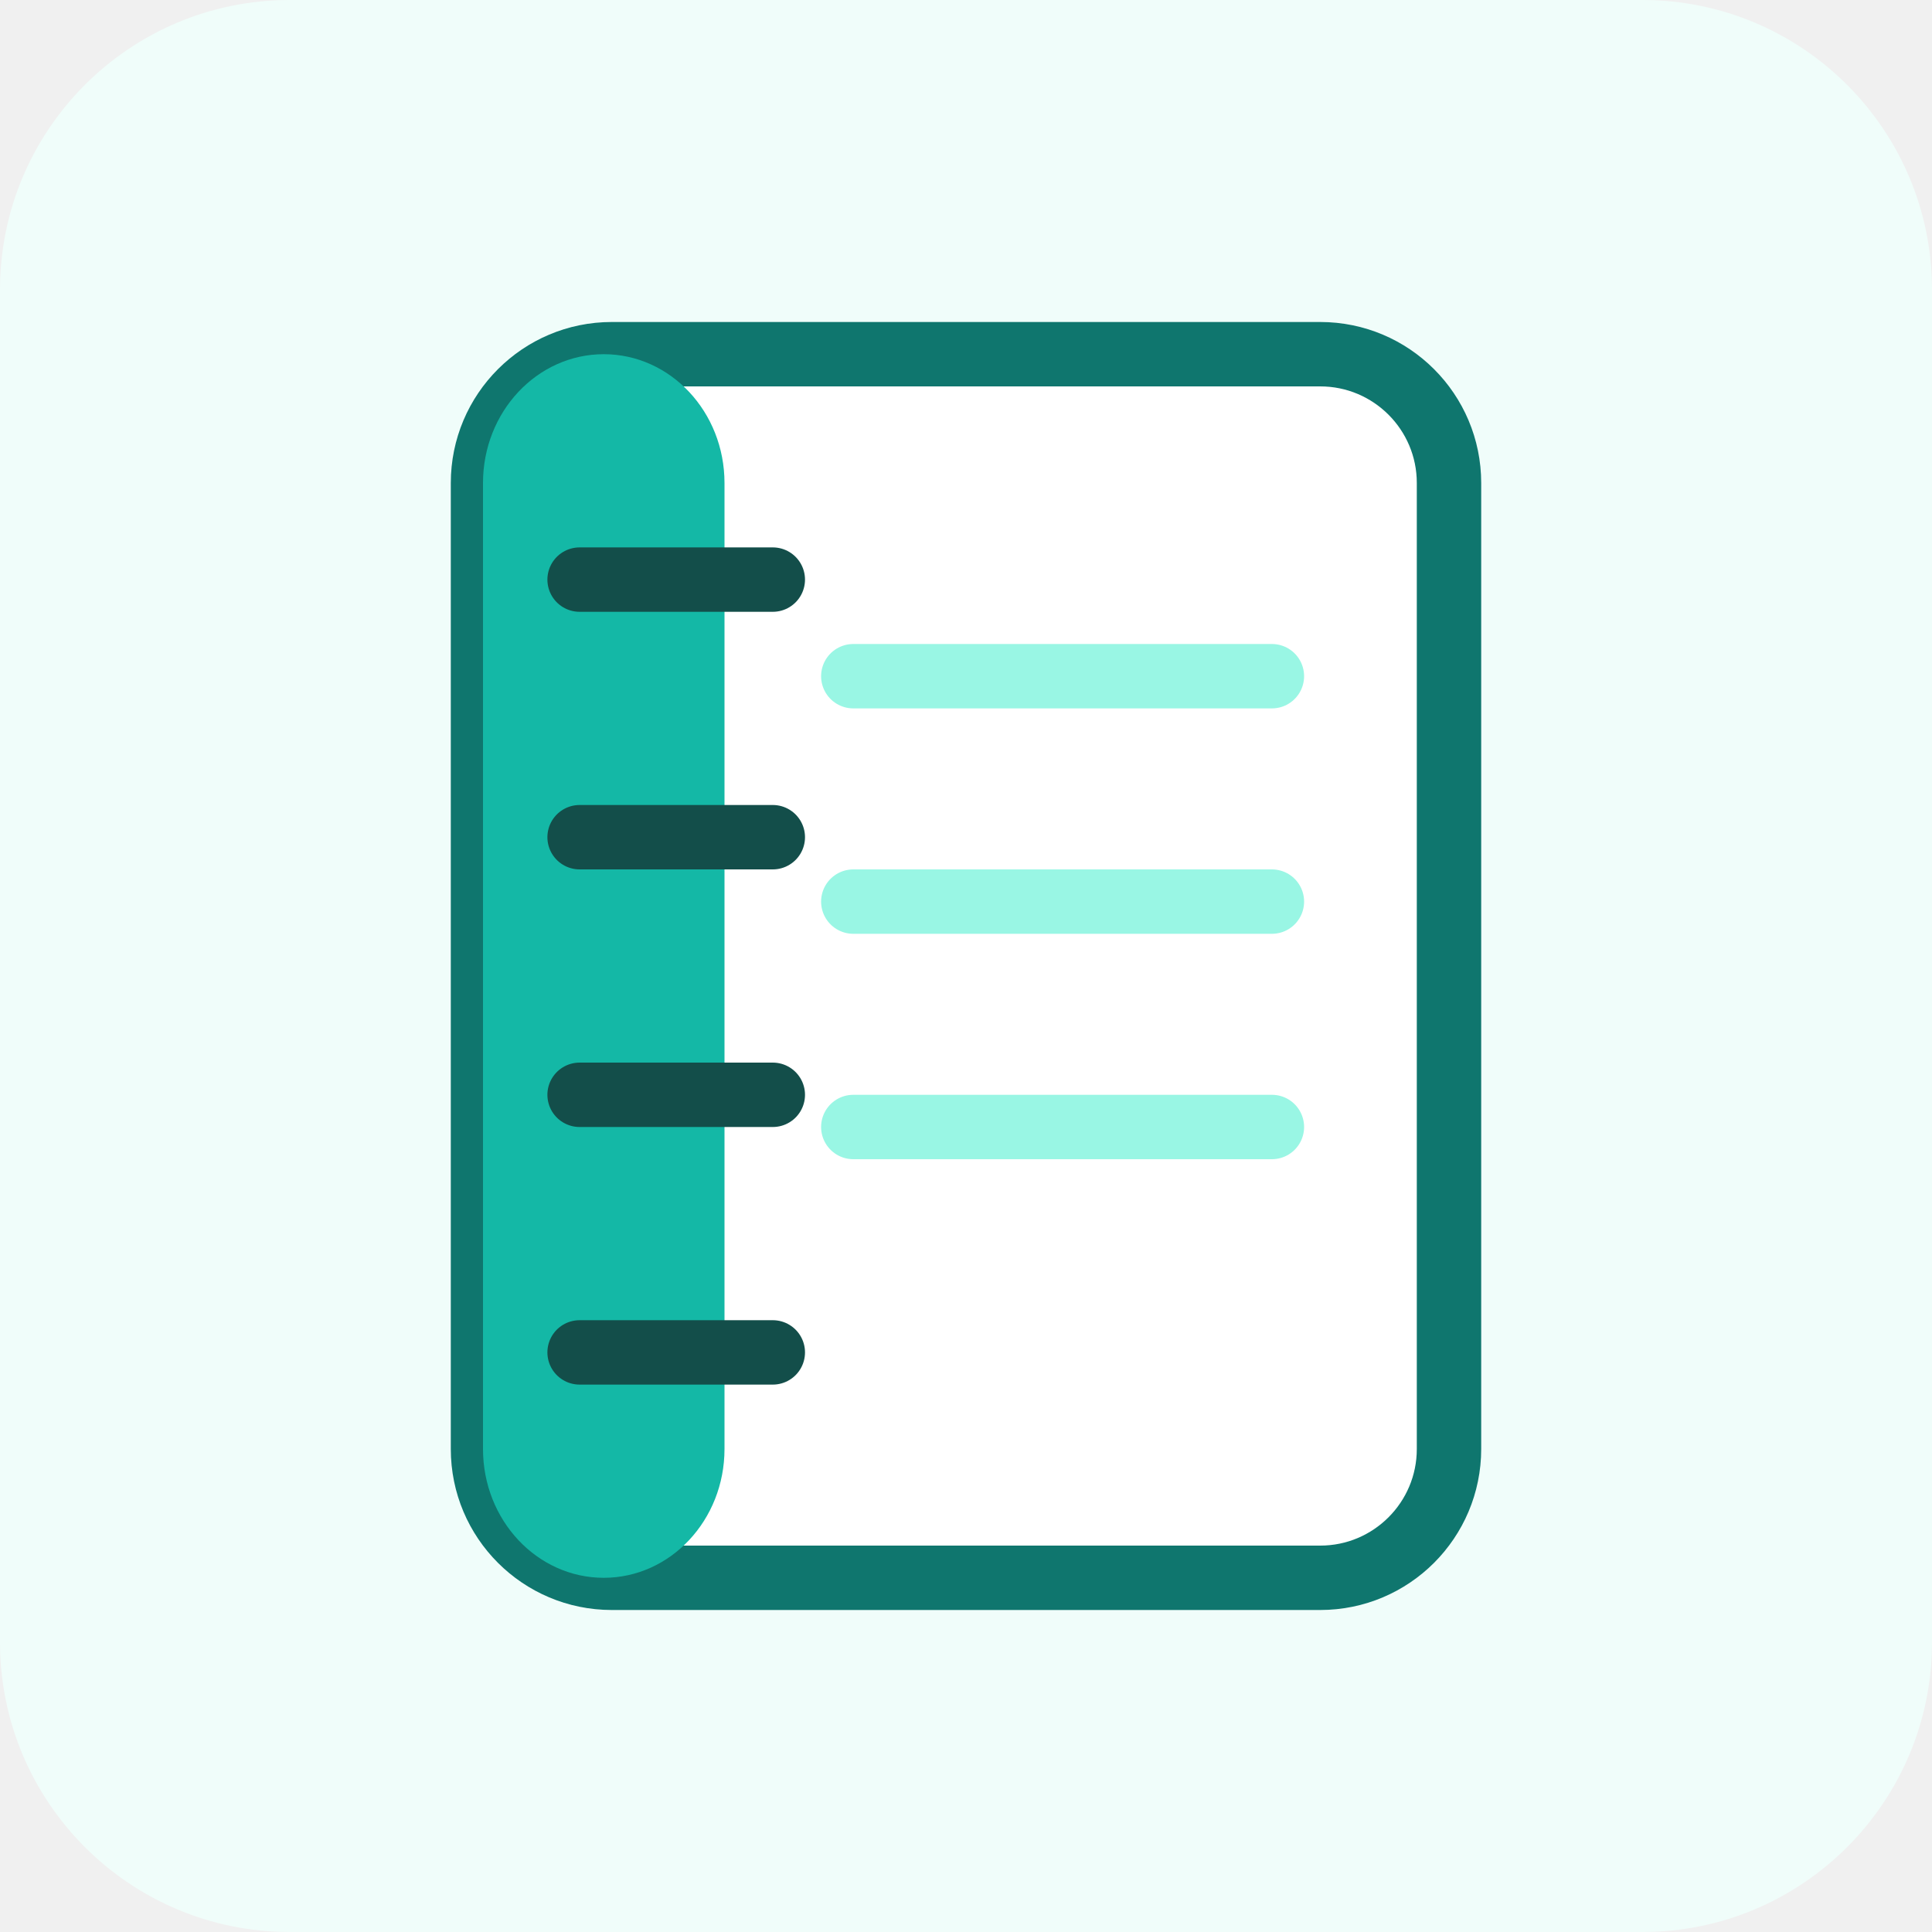
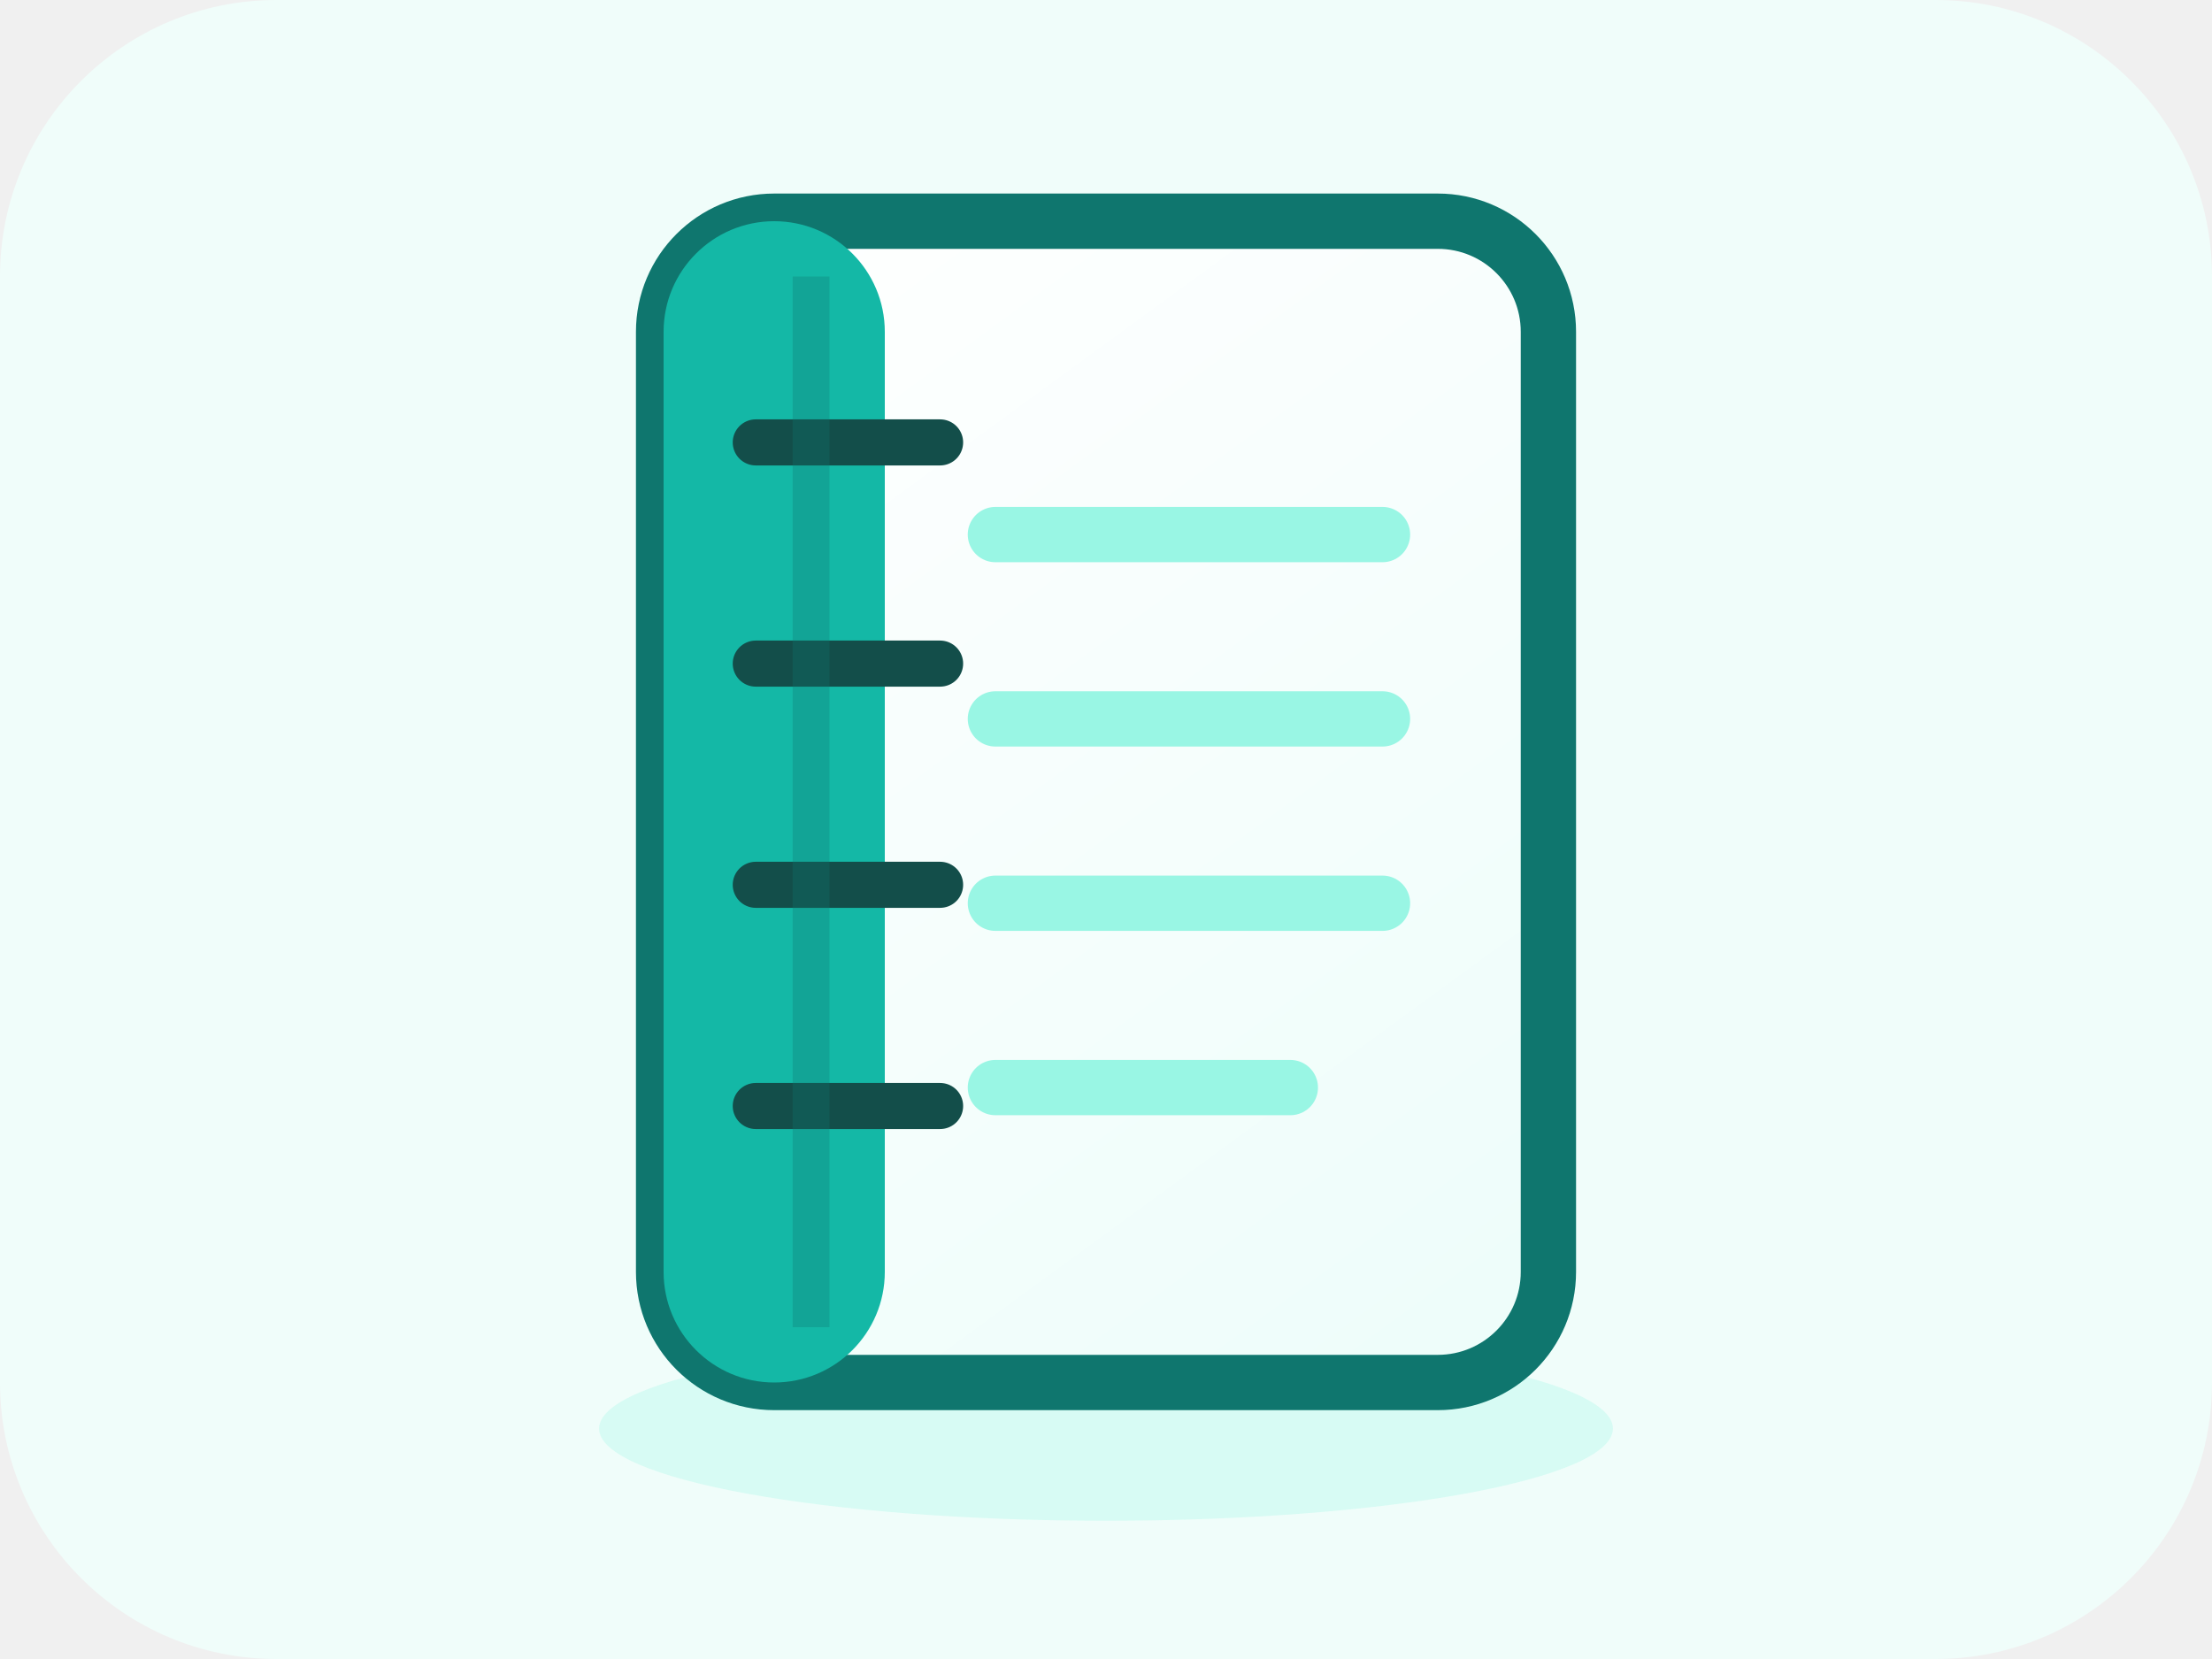
- <svg xmlns="http://www.w3.org/2000/svg" viewBox="0 0 120 120" role="img" aria-label="notebook">
-   <rect width="120" height="120" rx="18" fill="#f0fdfa" />
-   <rect x="30" y="22" width="60" height="76" rx="8" fill="#fff" stroke="#0f766e" stroke-width="4" />
-   <rect x="30" y="22" width="15" height="76" rx="8" fill="#14b8a6" />
-   <path d="M53 42h26M53 56h26M53 70h26" stroke="#99f6e4" stroke-width="4" stroke-linecap="round" />
-   <path d="M36 36h12M36 52h12M36 68h12M36 84h12" stroke="#134e4a" stroke-width="4" stroke-linecap="round" />
+ <svg xmlns="http://www.w3.org/2000/svg" viewBox="0 0 240 180" role="img" aria-label="notebook">
+   <defs>
+     <linearGradient id="paper" x1="72" x2="164" y1="24" y2="150" gradientUnits="userSpaceOnUse">
+       <stop stop-color="#ffffff" />
+       <stop offset="1" stop-color="#edfdfa" />
+     </linearGradient>
+   </defs>
+   <rect width="240" height="180" rx="30" fill="#f0fdfa" />
+   <ellipse cx="120" cy="155" rx="55" ry="10" fill="#ccfbf1" opacity=".7" />
+   <rect x="72" y="24" width="96" height="126" rx="12" fill="url(#paper)" stroke="#0f766e" stroke-width="6" />
+   <rect x="72" y="24" width="24" height="126" rx="12" fill="#14b8a6" />
+   <path d="M108 58h42M108 78h42M108 98h42M108 118h32" stroke="#99f6e4" stroke-width="6" stroke-linecap="round" />
+   <path d="M82 48h20M82 72h20M82 96h20M82 120h20" stroke="#134e4a" stroke-width="5" stroke-linecap="round" />
+   <path d="M88 30v114" stroke="#0f766e" stroke-width="4" opacity=".3" />
</svg>
